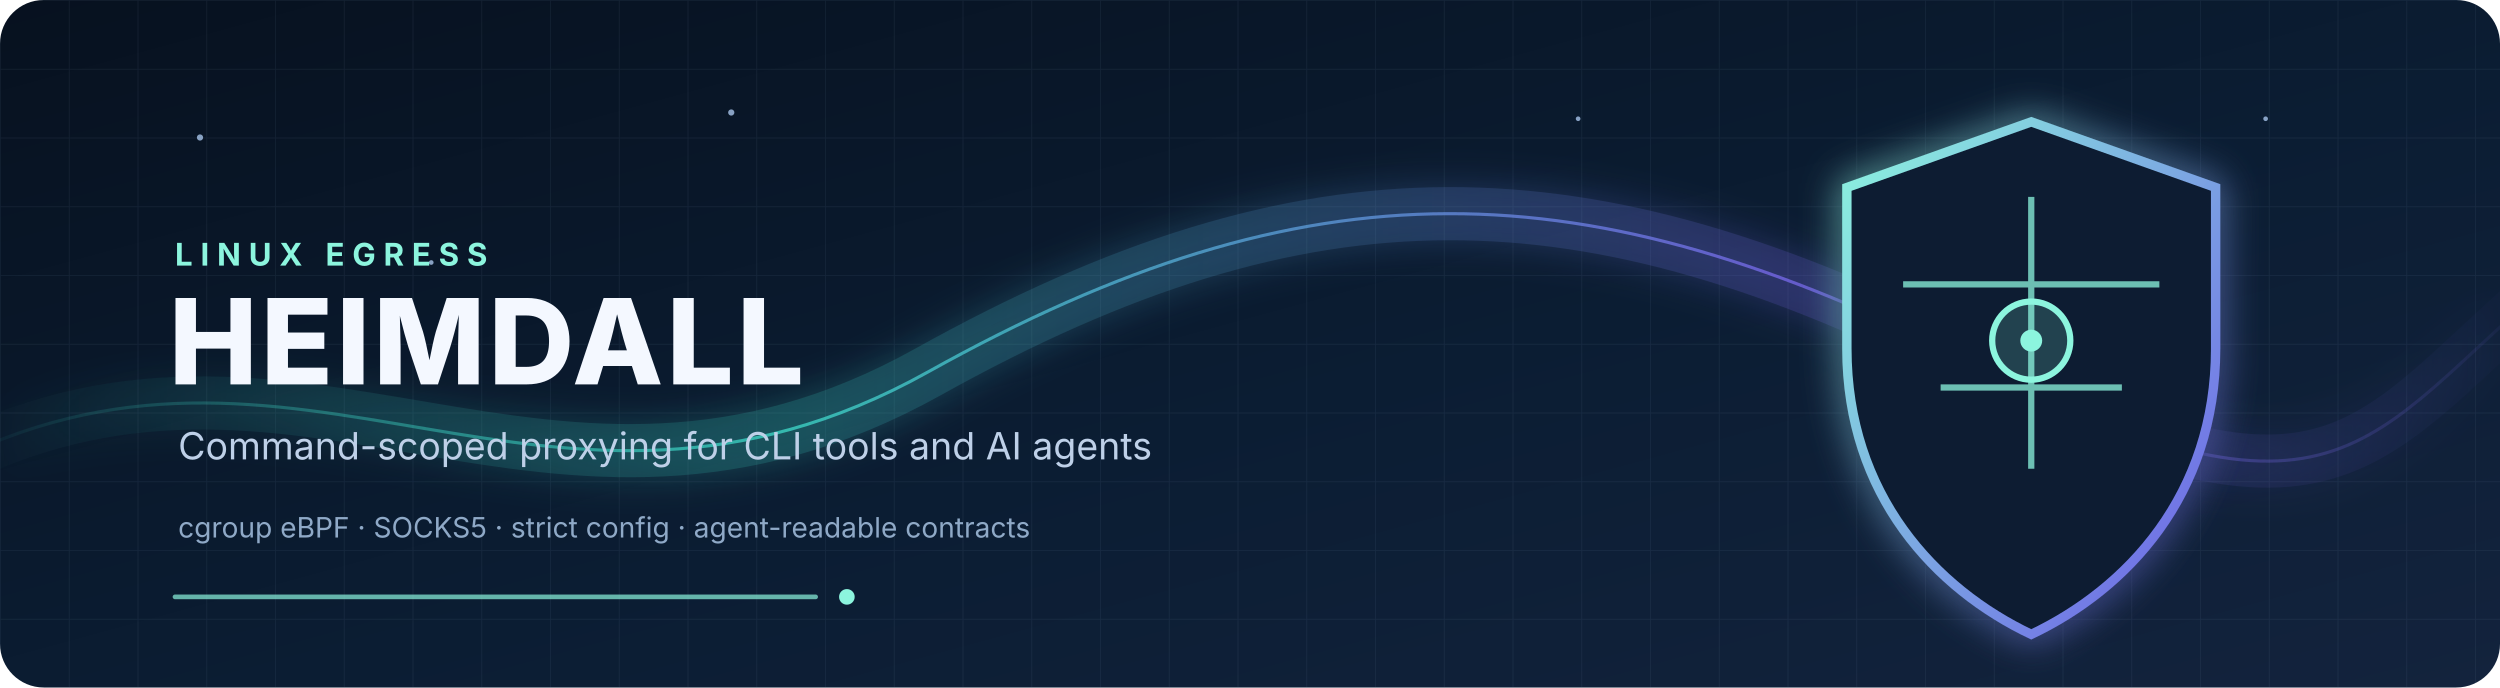
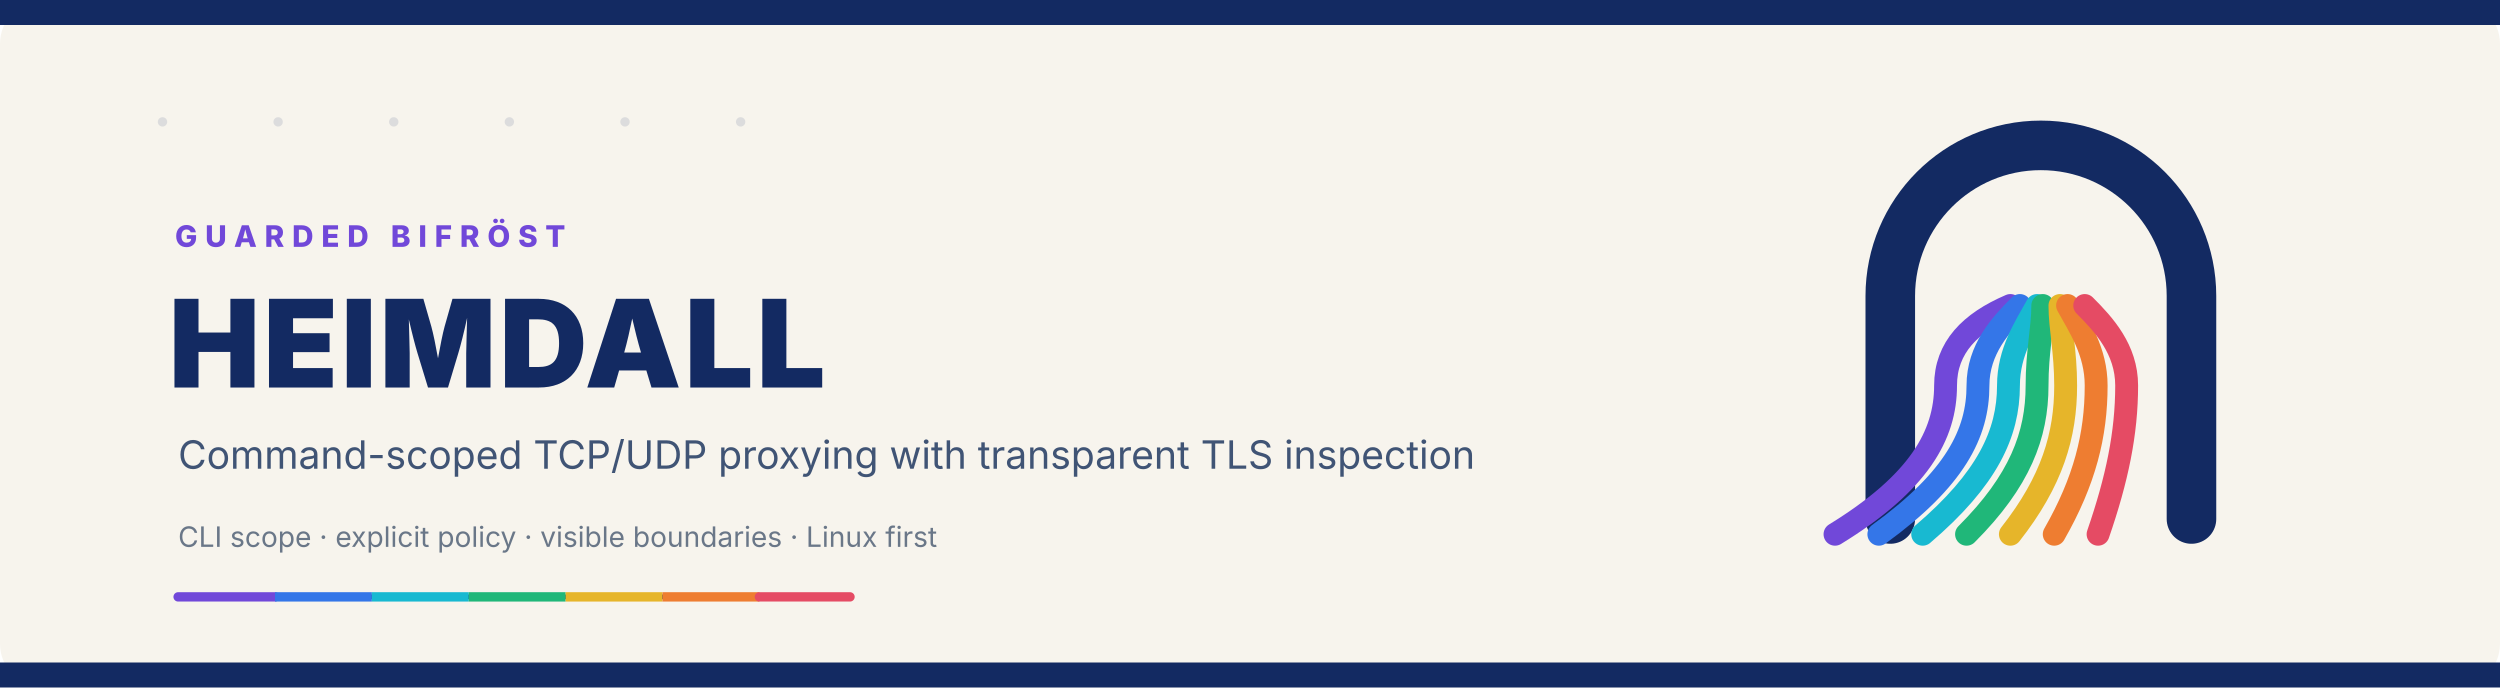
<svg xmlns="http://www.w3.org/2000/svg" viewBox="0 0 1600 440" role="img" aria-labelledby="title desc">
-   <defs>
-     <linearGradient id="sky" x1="0" y1="0" x2="1" y2="1">
-       <stop offset="0" stop-color="#07111f" />
-       <stop offset="0.55" stop-color="#0b1d33" />
-       <stop offset="1" stop-color="#13233d" />
-     </linearGradient>
-     <linearGradient id="aurora" x1="0" y1="0" x2="1" y2="0">
-       <stop offset="0" stop-color="#3dd6c6" stop-opacity="0" />
-       <stop offset="0.32" stop-color="#3dd6c6" stop-opacity="0.78" />
-       <stop offset="0.7" stop-color="#7c6cf2" stop-opacity="0.72" />
-       <stop offset="1" stop-color="#7c6cf2" stop-opacity="0" />
-     </linearGradient>
-     <linearGradient id="shield" x1="0" y1="0" x2="1" y2="1">
-       <stop offset="0" stop-color="#8cf5de" />
-       <stop offset="1" stop-color="#6c5ce7" />
-     </linearGradient>
-     <pattern id="grid" width="44" height="44" patternUnits="userSpaceOnUse">
-       <path d="M44 0H0V44" fill="none" stroke="#a6c4e8" stroke-opacity="0.08" />
-     </pattern>
-     <filter id="glow" x="-40%" y="-40%" width="180%" height="180%">
-       <feGaussianBlur stdDeviation="12" result="blur" />
-       <feMerge>
-         <feMergeNode in="blur" />
-         <feMergeNode in="SourceGraphic" />
-       </feMerge>
-     </filter>
-   </defs>
-   <rect width="1600" height="440" rx="28" fill="url(#sky)" />
-   <rect width="1600" height="440" rx="28" fill="url(#grid)" />
-   <path d="M-40 300C190 178 350 374 594 238S1015 106 1262 232 1515 274 1650 166" fill="none" stroke="url(#aurora)" stroke-width="34" stroke-linecap="round" opacity="0.32" filter="url(#glow)" />
-   <path d="M-40 300C190 178 350 374 594 238S1015 106 1262 232 1515 274 1650 166" fill="none" stroke="url(#aurora)" stroke-width="2" stroke-linecap="round" />
-   <g fill="#b9d7ff" opacity="0.72">
-     <circle cx="128" cy="88" r="2" />
-     <circle cx="276" cy="168" r="1.5" />
-     <circle cx="468" cy="72" r="2" />
-     <circle cx="1010" cy="76" r="1.5" />
-     <circle cx="1260" cy="112" r="2" />
-     <circle cx="1450" cy="76" r="1.5" />
-   </g>
-   <g transform="translate(1160 78)" filter="url(#glow)">
-     <path d="M140 0 258 42v103c0 94-57 154-118 183-61-29-118-89-118-183V42z" fill="#0c1b31" stroke="url(#shield)" stroke-width="6" />
-     <path d="M140 48v174M58 104h164M82 170h116" stroke="#8cf5de" stroke-opacity="0.75" stroke-width="4" />
-     <circle cx="140" cy="140" r="25" fill="#8cf5de" fill-opacity="0.18" stroke="#8cf5de" stroke-width="4" />
-     <circle cx="140" cy="140" r="7" fill="#8cf5de" />
+   <rect width="1600" height="440" rx="28" fill="#F7F4ED" />
+   <path d="M0 0h1600v16H0z" fill="#132A62" />
+   <path d="M0 424h1600v16H0z" fill="#132A62" />
+   <g fill="#132A62" opacity="0.12">
+     <circle cx="104" cy="78" r="3" />
+     <circle cx="178" cy="78" r="3" />
+     <circle cx="252" cy="78" r="3" />
+     <circle cx="326" cy="78" r="3" />
+     <circle cx="400" cy="78" r="3" />
+     <circle cx="474" cy="78" r="3" />
  </g>
  <g font-family="Inter, ui-sans-serif, system-ui, -apple-system, sans-serif">
-     <text x="112" y="170" fill="#8cf5de" font-size="20" font-weight="700" letter-spacing="5">LINUX EGRESS</text>
-     <text x="108" y="246" fill="#f4f8ff" font-size="76" font-weight="800" letter-spacing="2">HEIMDALL</text>
-     <text x="114" y="294" fill="#bed0e8" font-size="24">Command-scoped proxying for CLI tools and AI agents</text>
-     <text x="114" y="344" fill="#8fa9c7" font-size="18">cgroup eBPF  ·  SOCKS5  ·  strict config  ·  agent-readable contracts</text>
+     <text x="112" y="158" fill="#7148D9" font-size="19" font-weight="800" letter-spacing="5">GUARDED BIFRÖST</text>
+     <text x="108" y="248" fill="#132A62" font-size="78" font-weight="850" letter-spacing="2">HEIMDALL</text>
+     <text x="114" y="300" fill="#405475" font-size="25">Command-scoped TCP/UDP proxying with transparent TLS inspection</text>
+     <text x="114" y="350" fill="#6A7788" font-size="18">CLI scope  ·  explicit policy  ·  visible boundaries  ·  Linux first</text>
  </g>
-   <path d="M112 382h410" stroke="#8cf5de" stroke-width="3" stroke-linecap="round" opacity="0.7" />
-   <circle cx="542" cy="382" r="5" fill="#8cf5de" />
+   <g transform="translate(1150 54) scale(1.22)">
+     <path d="M49 228V111a79 79 0 0 1 158 0v117" fill="none" stroke="#132A62" stroke-width="26" stroke-linecap="round" stroke-linejoin="round" />
+     <g fill="none" stroke-width="12" stroke-linecap="round" stroke-linejoin="round">
+       <path d="M20 236c44-27 58-52 58-78 0-20 13-33 34-42" stroke="#7148D9" />
+       <path d="M43 236c40-29 52-53 52-78 0-19 12-32 22-42" stroke="#3476E8" />
+       <path d="M66 236c34-29 45-53 45-78 0-18 9-31 15-42" stroke="#18B9D1" />
+       <path d="M89 236c28-28 37-52 37-78 0-18 3-30 3-42" stroke="#20B779" />
+       <path d="M112 236c22-28 29-52 29-78 0-18-3-30-3-42" stroke="#E6B52A" />
+       <path d="M135 236c16-28 22-52 22-78 0-18-9-31-15-42" stroke="#EE7D31" />
+       <path d="M158 236c10-29 15-53 15-78 0-19-12-32-22-42" stroke="#E54B64" />
+     </g>
+   </g>
+   <g transform="translate(114 382)">
+     <path d="M0 0h430" stroke="#132A62" stroke-width="3" stroke-linecap="round" />
+     <path d="M0 0h62" stroke="#7148D9" stroke-width="6" stroke-linecap="round" />
+     <path d="M62 0h62" stroke="#3476E8" stroke-width="6" />
+     <path d="M124 0h62" stroke="#18B9D1" stroke-width="6" />
+     <path d="M186 0h62" stroke="#20B779" stroke-width="6" />
+     <path d="M248 0h62" stroke="#E6B52A" stroke-width="6" />
+     <path d="M310 0h62" stroke="#EE7D31" stroke-width="6" />
+     <path d="M372 0h58" stroke="#E54B64" stroke-width="6" stroke-linecap="round" />
+   </g>
</svg>
